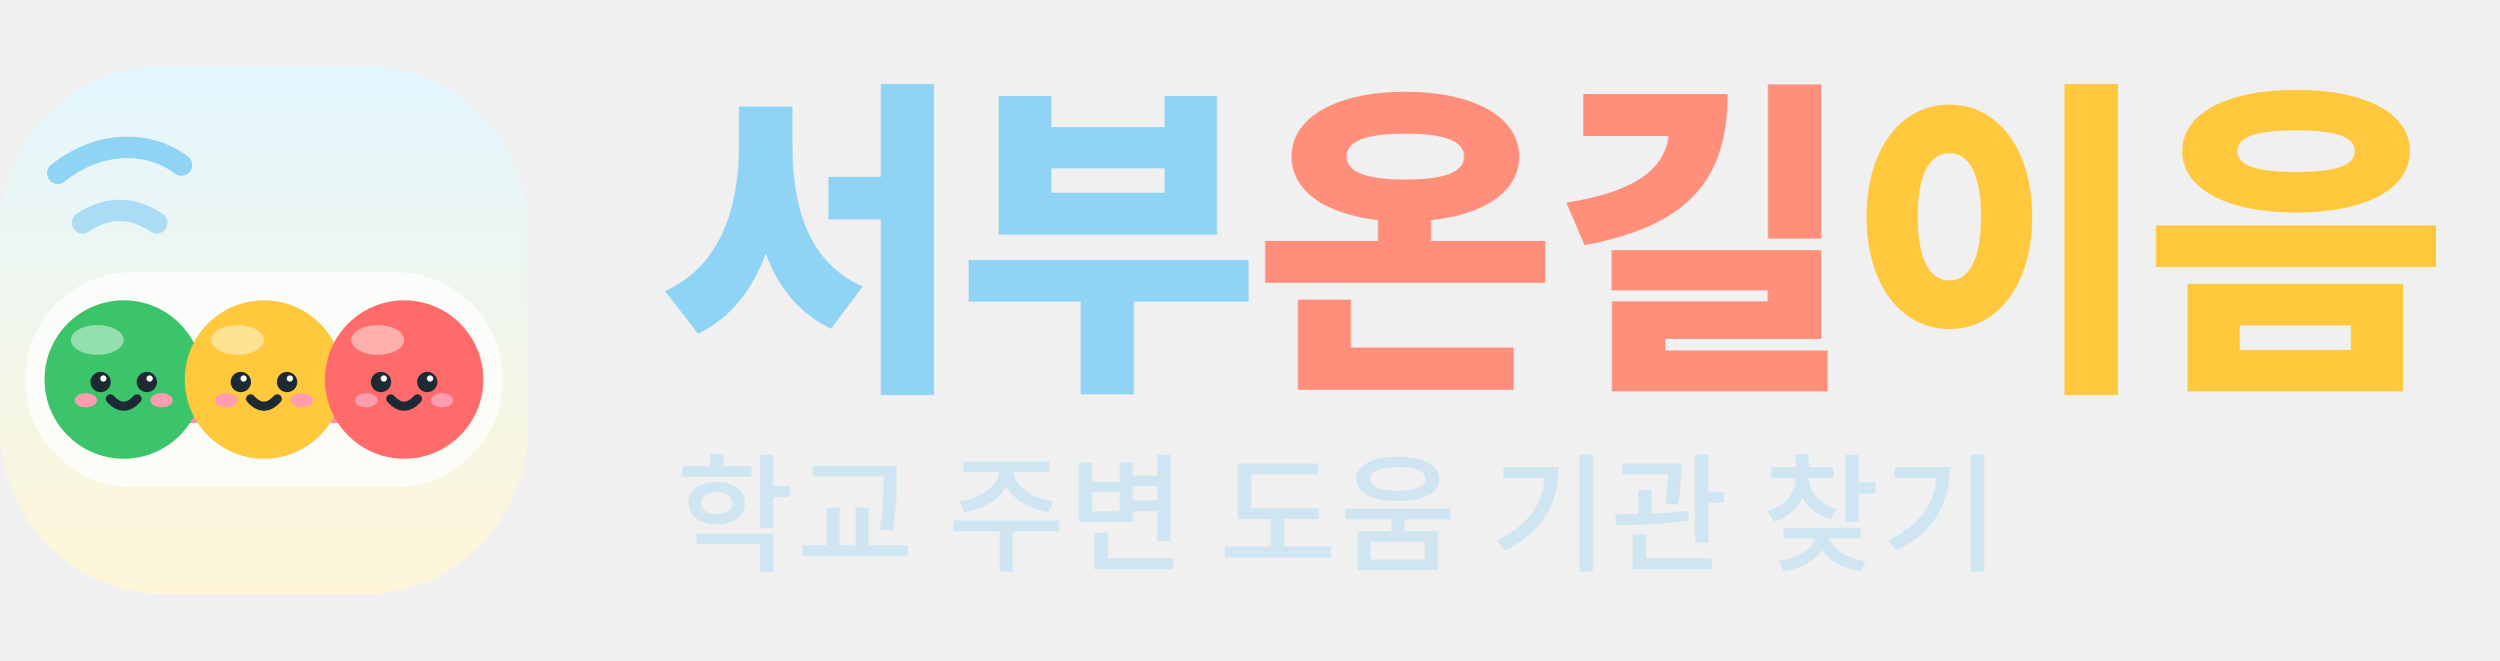
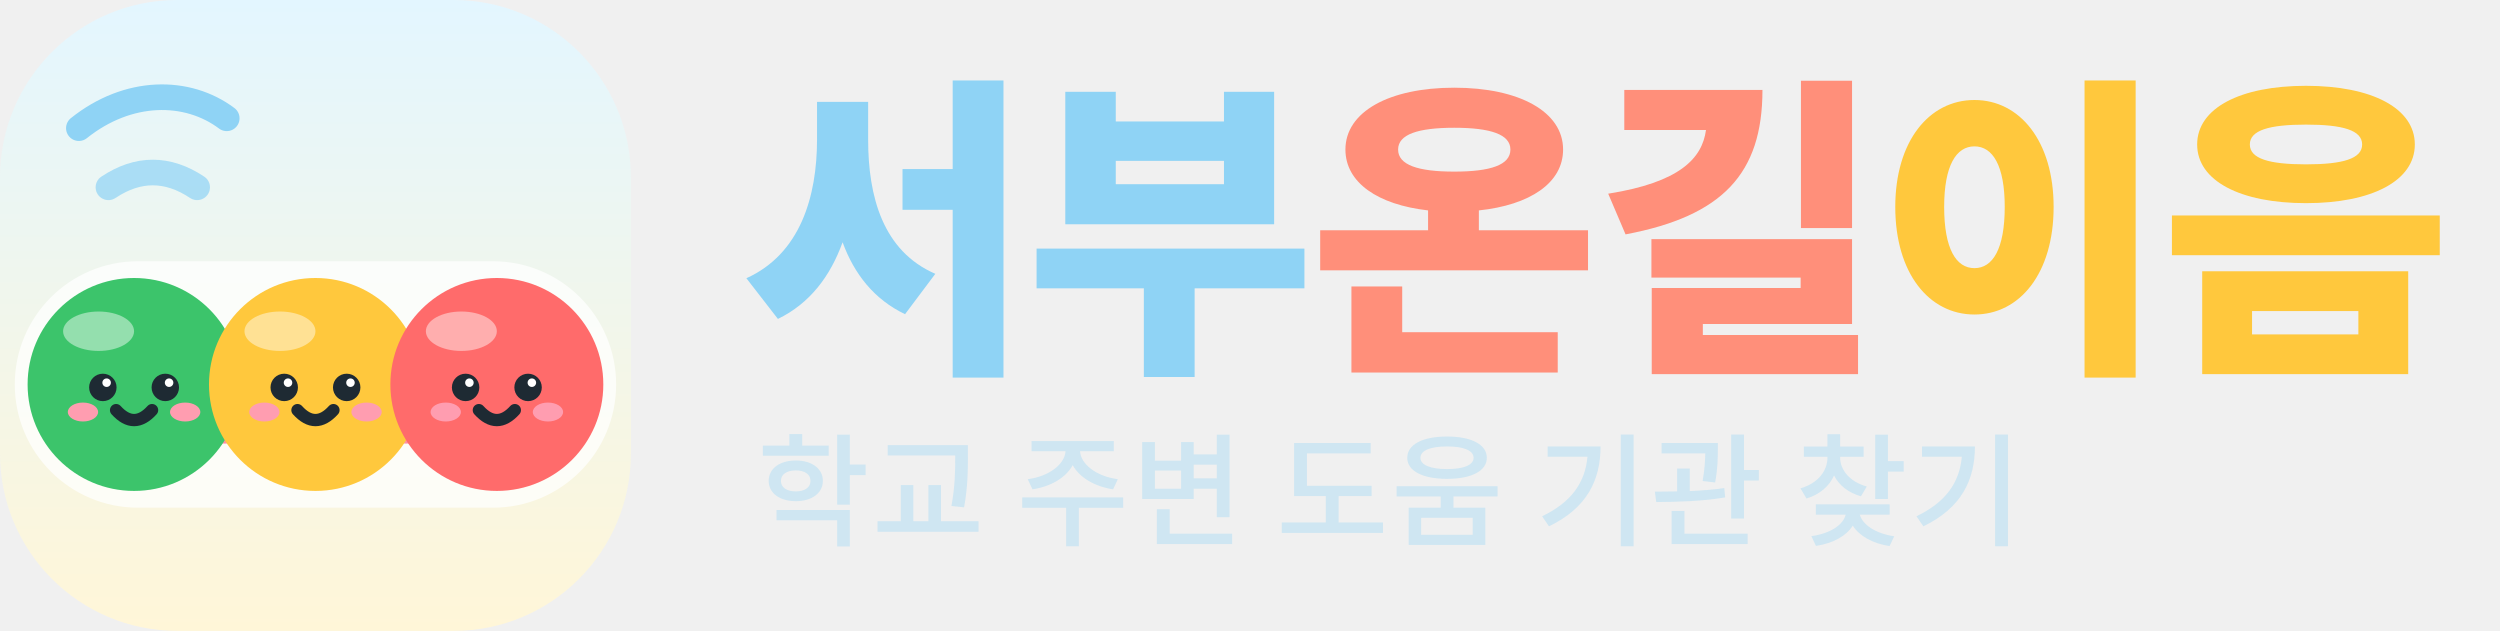
- <svg xmlns="http://www.w3.org/2000/svg" viewBox="0 0 303 80" width="303" height="80" role="img" aria-label="서부온길이음">
-   <g transform="translate(0 8.0) scale(1.0)">
+ <svg xmlns="http://www.w3.org/2000/svg" viewBox="0 0 317 80" width="317" height="80" role="img" aria-label="서부온길이음">
+   <g transform="translate(0 0) scale(1.25)">
    <defs>
-       <linearGradient id="sgbg" x1="0" y1="0" x2="0" y2="1">
+       <linearGradient id="sgbg-dt" x1="0" y1="0" x2="0" y2="1">
        <stop offset="0" stop-color="#E3F6FF" />
        <stop offset="1" stop-color="#FFF6D8" />
      </linearGradient>
    </defs>
-     <rect width="64" height="64" rx="20" fill="url(#sgbg)" />
-     <path d="M7 13c5-4 11-4 15-1" fill="none" stroke="#8FD3F5" stroke-width="2.6" stroke-linecap="round" />
-     <path d="M10 19c3-2 6-2 9 0" fill="none" stroke="#8FD3F5" stroke-width="2.6" stroke-linecap="round" opacity=".7" />
-     <rect x="3" y="25" width="58" height="26" rx="13" fill="#FFFFFF" opacity=".75" />
-     <circle cx="23.5" cy="41" r="2.3" fill="#FF8FA3" />
-     <circle cx="40.5" cy="41" r="2.3" fill="#FF8FA3" />
-     <circle cx="15" cy="38" r="9.6" fill="#3CC46B" />
-     <ellipse cx="11.8" cy="33.2" rx="3.2" ry="1.8" fill="#fff" opacity=".45" />
-     <circle cx="12.195" cy="38.3" r="1.232" fill="#1E2A33" />
-     <circle cx="17.805" cy="38.3" r="1.232" fill="#1E2A33" />
-     <circle cx="12.535" cy="37.875" r="0.383" fill="#fff" />
-     <circle cx="18.145" cy="37.875" r="0.383" fill="#fff" />
-     <path d="M13.385 40.34q1.615 1.785 3.23 0" fill="none" stroke="#1E2A33" stroke-width="1.105" stroke-linecap="round" />
-     <ellipse cx="10.41" cy="40.51" rx="1.36" ry="0.85" fill="#FF9DB0" />
-     <ellipse cx="19.59" cy="40.51" rx="1.36" ry="0.85" fill="#FF9DB0" />
-     <circle cx="32" cy="38" r="9.6" fill="#FFC83D" />
-     <ellipse cx="28.8" cy="33.2" rx="3.2" ry="1.8" fill="#fff" opacity=".45" />
-     <circle cx="29.195" cy="38.3" r="1.232" fill="#1E2A33" />
-     <circle cx="34.805" cy="38.3" r="1.232" fill="#1E2A33" />
-     <circle cx="29.535" cy="37.875" r="0.383" fill="#fff" />
-     <circle cx="35.145" cy="37.875" r="0.383" fill="#fff" />
-     <path d="M30.385 40.34q1.615 1.785 3.23 0" fill="none" stroke="#1E2A33" stroke-width="1.105" stroke-linecap="round" />
-     <ellipse cx="27.41" cy="40.51" rx="1.36" ry="0.85" fill="#FF9DB0" />
-     <ellipse cx="36.59" cy="40.51" rx="1.36" ry="0.85" fill="#FF9DB0" />
-     <circle cx="49" cy="38" r="9.6" fill="#FF6B6B" />
-     <ellipse cx="45.8" cy="33.2" rx="3.2" ry="1.8" fill="#fff" opacity=".45" />
-     <circle cx="46.195" cy="38.3" r="1.232" fill="#1E2A33" />
-     <circle cx="51.805" cy="38.3" r="1.232" fill="#1E2A33" />
-     <circle cx="46.535" cy="37.875" r="0.383" fill="#fff" />
-     <circle cx="52.145" cy="37.875" r="0.383" fill="#fff" />
-     <path d="M47.385 40.34q1.615 1.785 3.23 0" fill="none" stroke="#1E2A33" stroke-width="1.105" stroke-linecap="round" />
-     <ellipse cx="44.41" cy="40.51" rx="1.36" ry="0.85" fill="#FF9DB0" />
-     <ellipse cx="53.59" cy="40.51" rx="1.36" ry="0.85" fill="#FF9DB0" />
+     <rect width="64" height="64" rx="18" fill="url(#sgbg-dt)" />
+     <path d="M8 13c5-4 11-4 15-1" fill="none" stroke="#8FD3F5" stroke-width="2.6" stroke-linecap="round" />
+     <path d="M11 19c3-2 6-2 9 0" fill="none" stroke="#8FD3F5" stroke-width="2.6" stroke-linecap="round" opacity=".7" />
+     <rect x="1.5" y="26.5" width="61" height="25" rx="12.5" fill="#FFFFFF" opacity=".75" />
+     <circle cx="22.8" cy="42.5" r="2.5" fill="#FF8FA3" />
+     <circle cx="41.2" cy="42.5" r="2.5" fill="#FF8FA3" />
+     <circle cx="13.6" cy="39" r="10.8" fill="#3CC46B" />
+     <ellipse cx="10.0" cy="33.6" rx="3.6" ry="2" fill="#fff" opacity=".45" />
+     <circle cx="10.432" cy="39.3" r="1.392" fill="#1E2A33" />
+     <circle cx="16.768" cy="39.3" r="1.392" fill="#1E2A33" />
+     <circle cx="10.816" cy="38.82" r="0.432" fill="#fff" />
+     <circle cx="17.152" cy="38.82" r="0.432" fill="#fff" />
+     <path d="M11.776 41.604q1.824 2.016 3.648 0" fill="none" stroke="#1E2A33" stroke-width="1.248" stroke-linecap="round" />
+     <ellipse cx="8.416" cy="41.796" rx="1.536" ry="0.96" fill="#FF9DB0" />
+     <ellipse cx="18.784" cy="41.796" rx="1.536" ry="0.96" fill="#FF9DB0" />
+     <circle cx="32" cy="39" r="10.8" fill="#FFC83D" />
+     <ellipse cx="28.4" cy="33.6" rx="3.6" ry="2" fill="#fff" opacity=".45" />
+     <circle cx="28.832" cy="39.3" r="1.392" fill="#1E2A33" />
+     <circle cx="35.168" cy="39.3" r="1.392" fill="#1E2A33" />
+     <circle cx="29.216" cy="38.82" r="0.432" fill="#fff" />
+     <circle cx="35.552" cy="38.82" r="0.432" fill="#fff" />
+     <path d="M30.176 41.604q1.824 2.016 3.648 0" fill="none" stroke="#1E2A33" stroke-width="1.248" stroke-linecap="round" />
+     <ellipse cx="26.816" cy="41.796" rx="1.536" ry="0.96" fill="#FF9DB0" />
+     <ellipse cx="37.184" cy="41.796" rx="1.536" ry="0.96" fill="#FF9DB0" />
+     <circle cx="50.4" cy="39" r="10.8" fill="#FF6B6B" />
+     <ellipse cx="46.8" cy="33.6" rx="3.6" ry="2" fill="#fff" opacity=".45" />
+     <circle cx="47.232" cy="39.3" r="1.392" fill="#1E2A33" />
+     <circle cx="53.568" cy="39.3" r="1.392" fill="#1E2A33" />
+     <circle cx="47.616" cy="38.82" r="0.432" fill="#fff" />
+     <circle cx="53.952" cy="38.82" r="0.432" fill="#fff" />
+     <path d="M48.576 41.604q1.824 2.016 3.648 0" fill="none" stroke="#1E2A33" stroke-width="1.248" stroke-linecap="round" />
+     <ellipse cx="45.216" cy="41.796" rx="1.536" ry="0.96" fill="#FF9DB0" />
+     <ellipse cx="55.584" cy="41.796" rx="1.536" ry="0.96" fill="#FF9DB0" />
  </g>
-   <path d="M106.80 10.20V21.44H100.44V26.60H106.80V47.88H113.24V10.20ZM89.60 12.92V17.68C89.60 24.92 87.48 32.20 80.64 35.28L84.64 40.44C88.68 38.48 91.28 35.04 92.84 30.72C94.32 34.76 96.84 37.96 100.76 39.84L104.60 34.72C97.96 31.84 96.08 24.96 96.08 17.68V12.92Z M121.08 11.64V28.44H147.56V11.64H141.20V15.40H127.48V11.64ZM127.48 20.40H141.20V23.36H127.48ZM117.44 31.52V36.56H131.04V47.80H137.48V36.56H151.40V31.52Z" fill="#8FD3F5" />
-   <path d="M170.40 16.20C175.00 16.20 177.52 17.04 177.52 18.96C177.52 20.92 175.00 21.76 170.40 21.76C165.80 21.76 163.28 20.92 163.28 18.96C163.28 17.04 165.80 16.20 170.40 16.20ZM170.40 11.12C162.16 11.12 156.60 14.16 156.60 18.96C156.60 23.16 160.72 25.96 167.08 26.68V29.20H153.40V34.28H187.36V29.20H173.52V26.68C180.00 26.00 184.20 23.20 184.20 18.96C184.20 14.16 178.64 11.12 170.40 11.12ZM157.36 36.32V47.24H183.52V42.12H163.80V36.32Z M214.36 10.24V28.92H220.84V10.24ZM191.96 11.40V16.48H202.32C201.84 20.08 199.00 23.12 189.92 24.56L192.12 29.72C204.40 27.40 209.48 22.04 209.48 11.40ZM195.44 42.48V47.44H221.60V42.48H201.92V41.08H220.84V30.32H195.40V35.20H214.32V36.52H195.44Z" fill="#FF8F7A" />
-   <path d="M250.32 10.20V47.88H256.80V10.20ZM236.36 12.68C230.60 12.68 226.32 17.92 226.32 26.24C226.32 34.64 230.60 39.88 236.36 39.88C242.12 39.88 246.40 34.64 246.40 26.24C246.40 17.92 242.12 12.68 236.36 12.68ZM236.36 18.56C238.68 18.56 240.20 21.00 240.20 26.24C240.20 31.56 238.68 34.00 236.36 34.00C234.04 34.00 232.52 31.56 232.52 26.24C232.52 21.00 234.04 18.56 236.36 18.56Z M278.40 10.88C270.04 10.88 264.60 13.72 264.60 18.32C264.60 22.92 270.04 25.76 278.40 25.76C286.76 25.76 292.20 22.92 292.20 18.32C292.20 13.72 286.76 10.88 278.40 10.88ZM278.40 15.80C283.08 15.80 285.52 16.52 285.52 18.32C285.52 20.12 283.08 20.84 278.40 20.84C273.72 20.84 271.28 20.12 271.28 18.32C271.28 16.52 273.72 15.80 278.40 15.80ZM265.24 34.40V47.44H291.36V34.40ZM285.04 39.44V42.40H271.56V39.44ZM261.40 27.32V32.36H295.36V27.32Z" fill="#FFC83D" />
-   <path d="M86.91 58.39C84.87 58.39 83.47 59.41 83.47 60.98C83.47 62.53 84.87 63.55 86.91 63.55C88.93 63.55 90.34 62.53 90.34 60.98C90.34 59.41 88.93 58.39 86.91 58.39ZM86.91 59.65C88.03 59.65 88.77 60.13 88.77 60.98C88.77 61.82 88.03 62.31 86.91 62.31C85.78 62.31 85.02 61.82 85.02 60.98C85.02 60.13 85.78 59.65 86.91 59.65ZM84.46 64.67V65.97H92.15V69.29H93.76V64.67ZM86.09 55.04V56.50H82.73V57.79H91.08V56.50H87.72V55.04ZM92.15 55.12V63.99H93.76V60.25H95.76V58.90H93.76V55.12Z M98.56 56.44V57.75H107.12V57.91C107.12 59.65 107.12 61.55 106.64 64.16L108.25 64.33C108.73 61.58 108.73 59.69 108.73 57.91V56.44ZM103.72 61.51V66.09H101.81V61.51H100.22V66.09H97.27V67.43H110.08V66.09H105.32V61.51Z  M116.80 55.93V57.21H121.11C121.01 58.86 119.03 60.41 116.32 60.76L116.92 62.05C119.26 61.69 121.17 60.56 122.02 58.98C122.89 60.56 124.80 61.69 127.14 62.05L127.74 60.76C125.03 60.41 123.05 58.86 122.95 57.21H127.23V55.93ZM115.62 63.07V64.39H121.19V69.27H122.80V64.39H128.42V63.07Z M132.44 59.66H135.76V61.97H132.44ZM140.29 58.92V60.65H137.36V58.92ZM130.83 56.05V63.27H137.36V61.97H140.29V65.58H141.91V55.12H140.29V57.62H137.36V56.05H135.76V58.41H132.44V56.05ZM132.69 64.57V68.99H142.24V67.67H134.32V64.57Z  M150.09 56.17V62.90H154.11V66.25H148.53V67.58H161.36V66.25H155.74V62.90H159.92V61.60H151.72V57.49H159.80V56.17Z M169.49 55.35C166.39 55.35 164.44 56.36 164.44 58.05C164.44 59.72 166.39 60.72 169.49 60.72C172.57 60.72 174.53 59.72 174.53 58.05C174.53 56.36 172.57 55.35 169.49 55.35ZM169.49 56.61C171.60 56.61 172.85 57.12 172.85 58.05C172.85 58.96 171.60 59.48 169.49 59.48C167.38 59.48 166.11 58.96 166.11 58.05C166.11 57.12 167.38 56.61 169.49 56.61ZM172.74 65.66V67.81H166.20V65.66ZM163.09 61.65V62.95H168.68V64.37H164.62V69.10H174.34V64.37H170.30V62.95H175.89V61.65Z  M191.51 55.10V69.27H193.14V55.10ZM182.24 56.61V57.91H187.29C187.00 61.18 185.26 63.68 181.54 65.46L182.41 66.74C187.28 64.39 188.95 60.81 188.95 56.61Z M196.69 56.17V57.49H202.23C202.21 58.37 202.16 59.49 201.89 60.99L203.48 61.18C203.82 59.35 203.82 57.94 203.82 56.99V56.17ZM196.01 63.66C198.48 63.64 201.82 63.58 204.75 63.07L204.64 61.89C203.26 62.09 201.75 62.20 200.26 62.27V59.41H198.66V62.31L195.84 62.34ZM205.51 55.10V65.75H207.14V60.93H209.02V59.60H207.14V55.10ZM197.96 64.79V68.99H207.60V67.67H199.59V64.79Z  M217.72 55.06V56.62H214.73V57.92H217.72V58.02C217.72 59.74 216.48 61.30 214.30 61.92L215.06 63.21C216.73 62.71 217.94 61.66 218.56 60.30C219.18 61.52 220.36 62.48 221.97 62.93L222.71 61.69C220.54 61.09 219.33 59.58 219.33 58.02V57.92H222.31V56.62H219.33V55.06ZM223.78 55.12V63.27H225.39V59.80H227.39V58.47H225.39V55.12ZM216.25 63.95V65.26H220.03C219.74 66.53 218.08 67.66 215.68 67.98L216.26 69.22C218.44 68.90 220.12 67.95 220.93 66.65C221.75 67.95 223.46 68.93 225.60 69.24L226.19 68.00C223.81 67.66 222.14 66.50 221.83 65.26H225.61V63.95Z M238.98 55.10V69.27H240.61V55.10ZM229.71 56.61V57.91H234.76C234.47 61.18 232.73 63.68 229.01 65.46L229.88 66.74C234.75 64.39 236.42 60.81 236.42 56.61Z" fill="#CFE6F2" />
+   <path d="M120.80 10.20V21.44H114.44V26.60H120.80V47.88H127.24V10.20ZM103.60 12.92V17.68C103.60 24.92 101.48 32.20 94.64 35.28L98.64 40.44C102.68 38.48 105.28 35.04 106.84 30.72C108.32 34.76 110.84 37.96 114.76 39.84L118.60 34.72C111.96 31.84 110.08 24.96 110.08 17.68V12.92Z M135.08 11.64V28.44H161.56V11.64H155.20V15.40H141.48V11.64ZM141.48 20.40H155.20V23.36H141.48ZM131.44 31.52V36.56H145.04V47.80H151.48V36.56H165.40V31.52Z" fill="#8FD3F5" />
+   <path d="M184.40 16.20C189.00 16.20 191.52 17.04 191.52 18.96C191.52 20.92 189.00 21.76 184.40 21.76C179.80 21.76 177.28 20.92 177.28 18.96C177.28 17.04 179.80 16.20 184.40 16.20ZM184.40 11.12C176.16 11.12 170.60 14.16 170.60 18.96C170.60 23.16 174.72 25.96 181.08 26.68V29.20H167.40V34.28H201.36V29.20H187.52V26.68C194.00 26.00 198.20 23.20 198.20 18.96C198.20 14.16 192.64 11.12 184.40 11.12ZM171.36 36.32V47.24H197.52V42.12H177.80V36.32Z M228.36 10.24V28.92H234.84V10.24ZM205.96 11.40V16.48H216.32C215.84 20.08 213.00 23.12 203.92 24.56L206.12 29.72C218.40 27.40 223.48 22.04 223.48 11.40ZM209.44 42.48V47.44H235.60V42.48H215.92V41.08H234.84V30.32H209.40V35.20H228.32V36.52H209.44Z" fill="#FF8F7A" />
+   <path d="M264.32 10.20V47.88H270.80V10.20ZM250.36 12.68C244.60 12.68 240.32 17.92 240.32 26.24C240.32 34.64 244.60 39.88 250.36 39.88C256.12 39.88 260.40 34.64 260.40 26.24C260.40 17.92 256.12 12.68 250.36 12.68ZM250.36 18.56C252.68 18.56 254.20 21.00 254.20 26.24C254.20 31.56 252.68 34.00 250.36 34.00C248.04 34.00 246.52 31.56 246.52 26.24C246.52 21.00 248.04 18.56 250.36 18.56Z M292.40 10.88C284.04 10.88 278.60 13.72 278.60 18.32C278.60 22.92 284.04 25.76 292.40 25.76C300.76 25.76 306.20 22.92 306.20 18.32C306.20 13.72 300.76 10.88 292.40 10.88ZM292.40 15.80C297.08 15.80 299.52 16.52 299.52 18.32C299.52 20.12 297.08 20.84 292.40 20.84C287.72 20.84 285.28 20.12 285.28 18.32C285.28 16.52 287.72 15.80 292.40 15.80ZM279.24 34.40V47.44H305.36V34.40ZM299.04 39.44V42.40H285.56V39.44ZM275.40 27.32V32.36H309.36V27.32Z" fill="#FFC83D" />
+   <path d="M100.91 58.39C98.87 58.39 97.47 59.41 97.47 60.98C97.47 62.53 98.87 63.55 100.91 63.55C102.93 63.55 104.34 62.53 104.34 60.98C104.34 59.41 102.93 58.39 100.91 58.39ZM100.91 59.65C102.03 59.65 102.77 60.13 102.77 60.98C102.77 61.82 102.03 62.31 100.91 62.31C99.78 62.31 99.02 61.82 99.02 60.98C99.02 60.13 99.78 59.65 100.91 59.65ZM98.46 64.67V65.97H106.15V69.29H107.76V64.67ZM100.09 55.04V56.50H96.73V57.79H105.08V56.50H101.72V55.04ZM106.15 55.12V63.99H107.76V60.25H109.76V58.90H107.76V55.12Z M112.56 56.44V57.75H121.12V57.91C121.12 59.65 121.12 61.55 120.64 64.16L122.25 64.33C122.73 61.58 122.73 59.69 122.73 57.91V56.44ZM117.72 61.51V66.09H115.81V61.51H114.22V66.09H111.27V67.43H124.08V66.09H119.32V61.51Z  M130.80 55.93V57.21H135.11C135.01 58.86 133.03 60.41 130.32 60.76L130.92 62.05C133.26 61.69 135.17 60.56 136.02 58.98C136.89 60.56 138.80 61.69 141.14 62.05L141.74 60.76C139.03 60.41 137.04 58.86 136.95 57.21H141.23V55.93ZM129.62 63.07V64.39H135.19V69.27H136.80V64.39H142.42V63.07Z M146.44 59.66H149.76V61.97H146.44ZM154.29 58.92V60.65H151.36V58.92ZM144.83 56.05V63.27H151.36V61.97H154.29V65.58H155.91V55.12H154.29V57.62H151.36V56.05H149.76V58.41H146.44V56.05ZM146.69 64.57V68.99H156.24V67.67H148.32V64.57Z  M164.09 56.17V62.90H168.11V66.25H162.53V67.58H175.36V66.25H169.74V62.90H173.92V61.60H165.72V57.49H173.80V56.17Z M183.49 55.35C180.39 55.35 178.44 56.36 178.44 58.05C178.44 59.72 180.39 60.72 183.49 60.72C186.57 60.72 188.53 59.72 188.53 58.05C188.53 56.36 186.57 55.35 183.49 55.35ZM183.49 56.61C185.60 56.61 186.85 57.12 186.85 58.05C186.85 58.96 185.60 59.48 183.49 59.48C181.38 59.48 180.11 58.96 180.11 58.05C180.11 57.12 181.38 56.61 183.49 56.61ZM186.74 65.66V67.81H180.20V65.66ZM177.09 61.65V62.95H182.68V64.37H178.62V69.10H188.34V64.37H184.30V62.95H189.89V61.65Z  M205.51 55.10V69.27H207.14V55.10ZM196.24 56.61V57.91H201.29C201.00 61.18 199.26 63.68 195.54 65.46L196.41 66.74C201.28 64.39 202.95 60.81 202.95 56.61Z M210.69 56.17V57.49H216.23C216.21 58.37 216.16 59.49 215.89 60.99L217.48 61.18C217.82 59.35 217.82 57.94 217.82 56.99V56.17ZM210.01 63.66C212.48 63.64 215.82 63.58 218.75 63.07L218.64 61.89C217.26 62.09 215.75 62.20 214.26 62.27V59.41H212.66V62.31L209.84 62.34ZM219.51 55.10V65.75H221.14V60.93H223.02V59.60H221.14V55.10ZM211.96 64.79V68.99H221.60V67.67H213.59V64.79Z  M231.72 55.06V56.62H228.73V57.92H231.72V58.02C231.72 59.74 230.48 61.30 228.30 61.92L229.06 63.21C230.73 62.71 231.94 61.66 232.56 60.30C233.18 61.52 234.36 62.48 235.97 62.93L236.71 61.69C234.54 61.09 233.33 59.58 233.33 58.02V57.92H236.31V56.62H233.33V55.06ZM237.78 55.12V63.27H239.39V59.80H241.39V58.47H239.39V55.12ZM230.25 63.95V65.26H234.03C233.74 66.53 232.08 67.66 229.68 67.98L230.26 69.22C232.44 68.90 234.12 67.95 234.93 66.65C235.75 67.95 237.46 68.93 239.60 69.24L240.19 68.00C237.81 67.66 236.14 66.50 235.83 65.26H239.61V63.95Z M252.98 55.10V69.27H254.61V55.10ZM243.71 56.61V57.91H248.76C248.47 61.18 246.73 63.68 243.01 65.46L243.88 66.74C248.75 64.39 250.42 60.81 250.42 56.61Z" fill="#CFE6F2" />
</svg>
